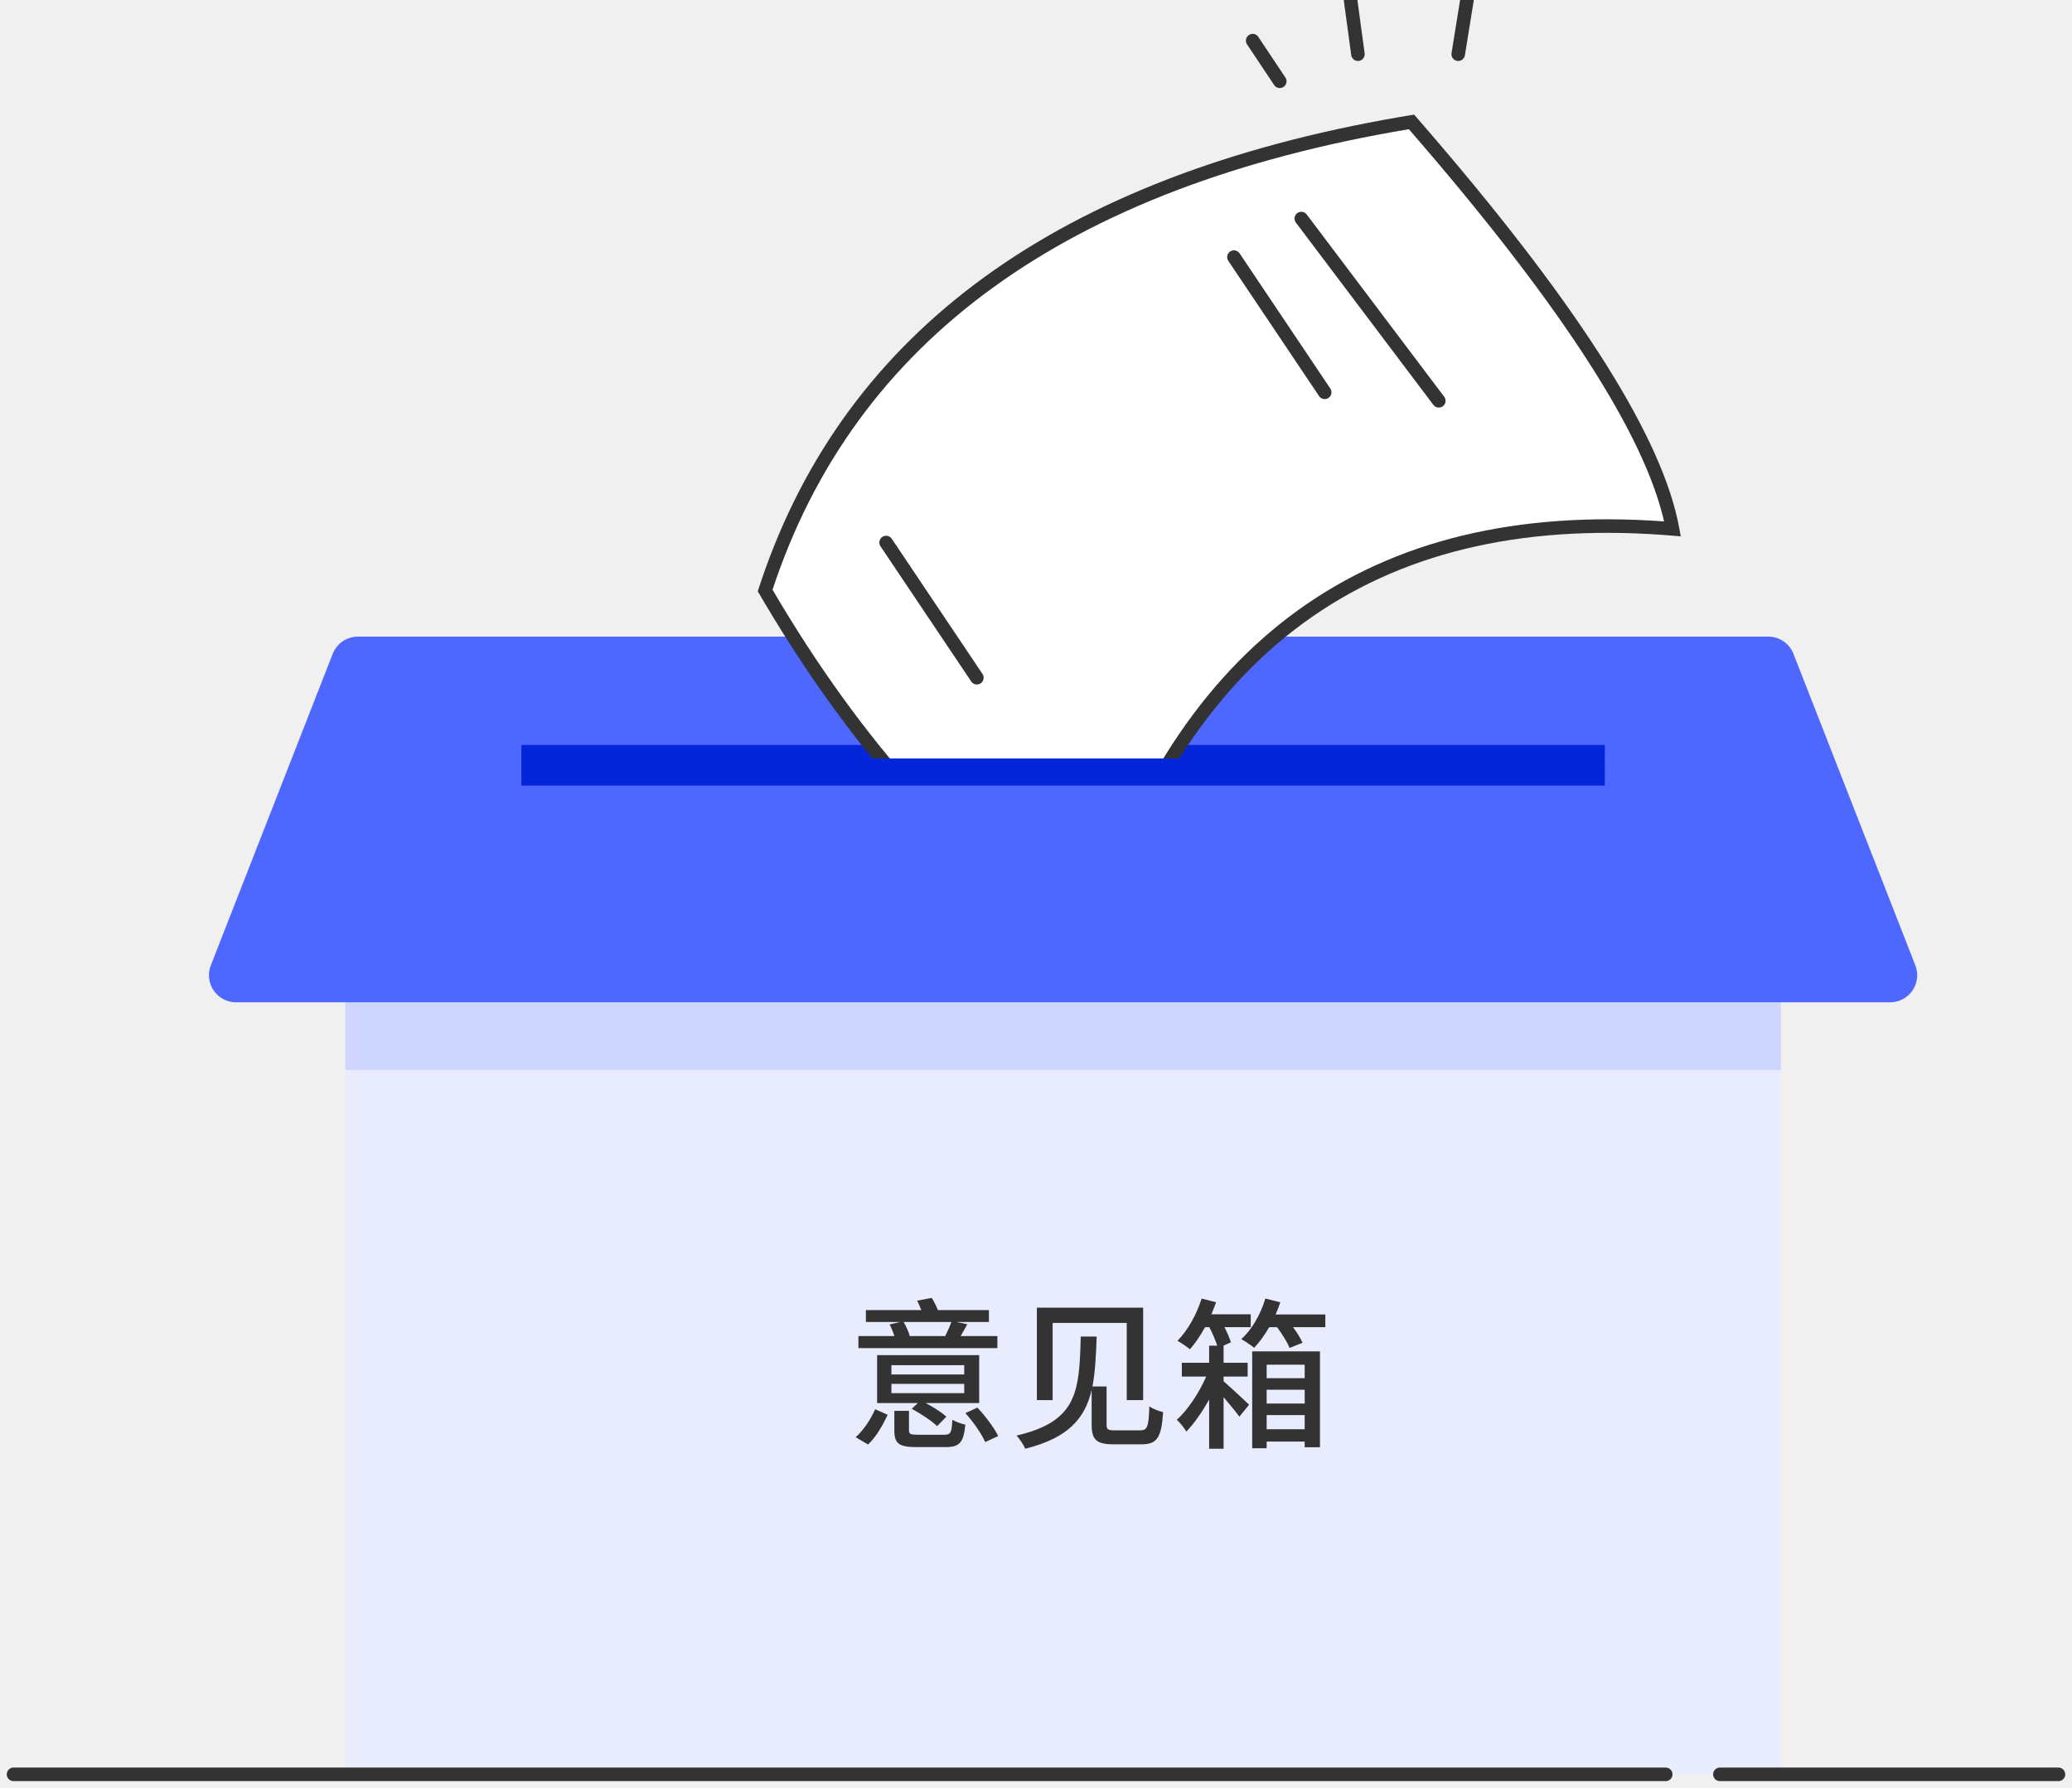
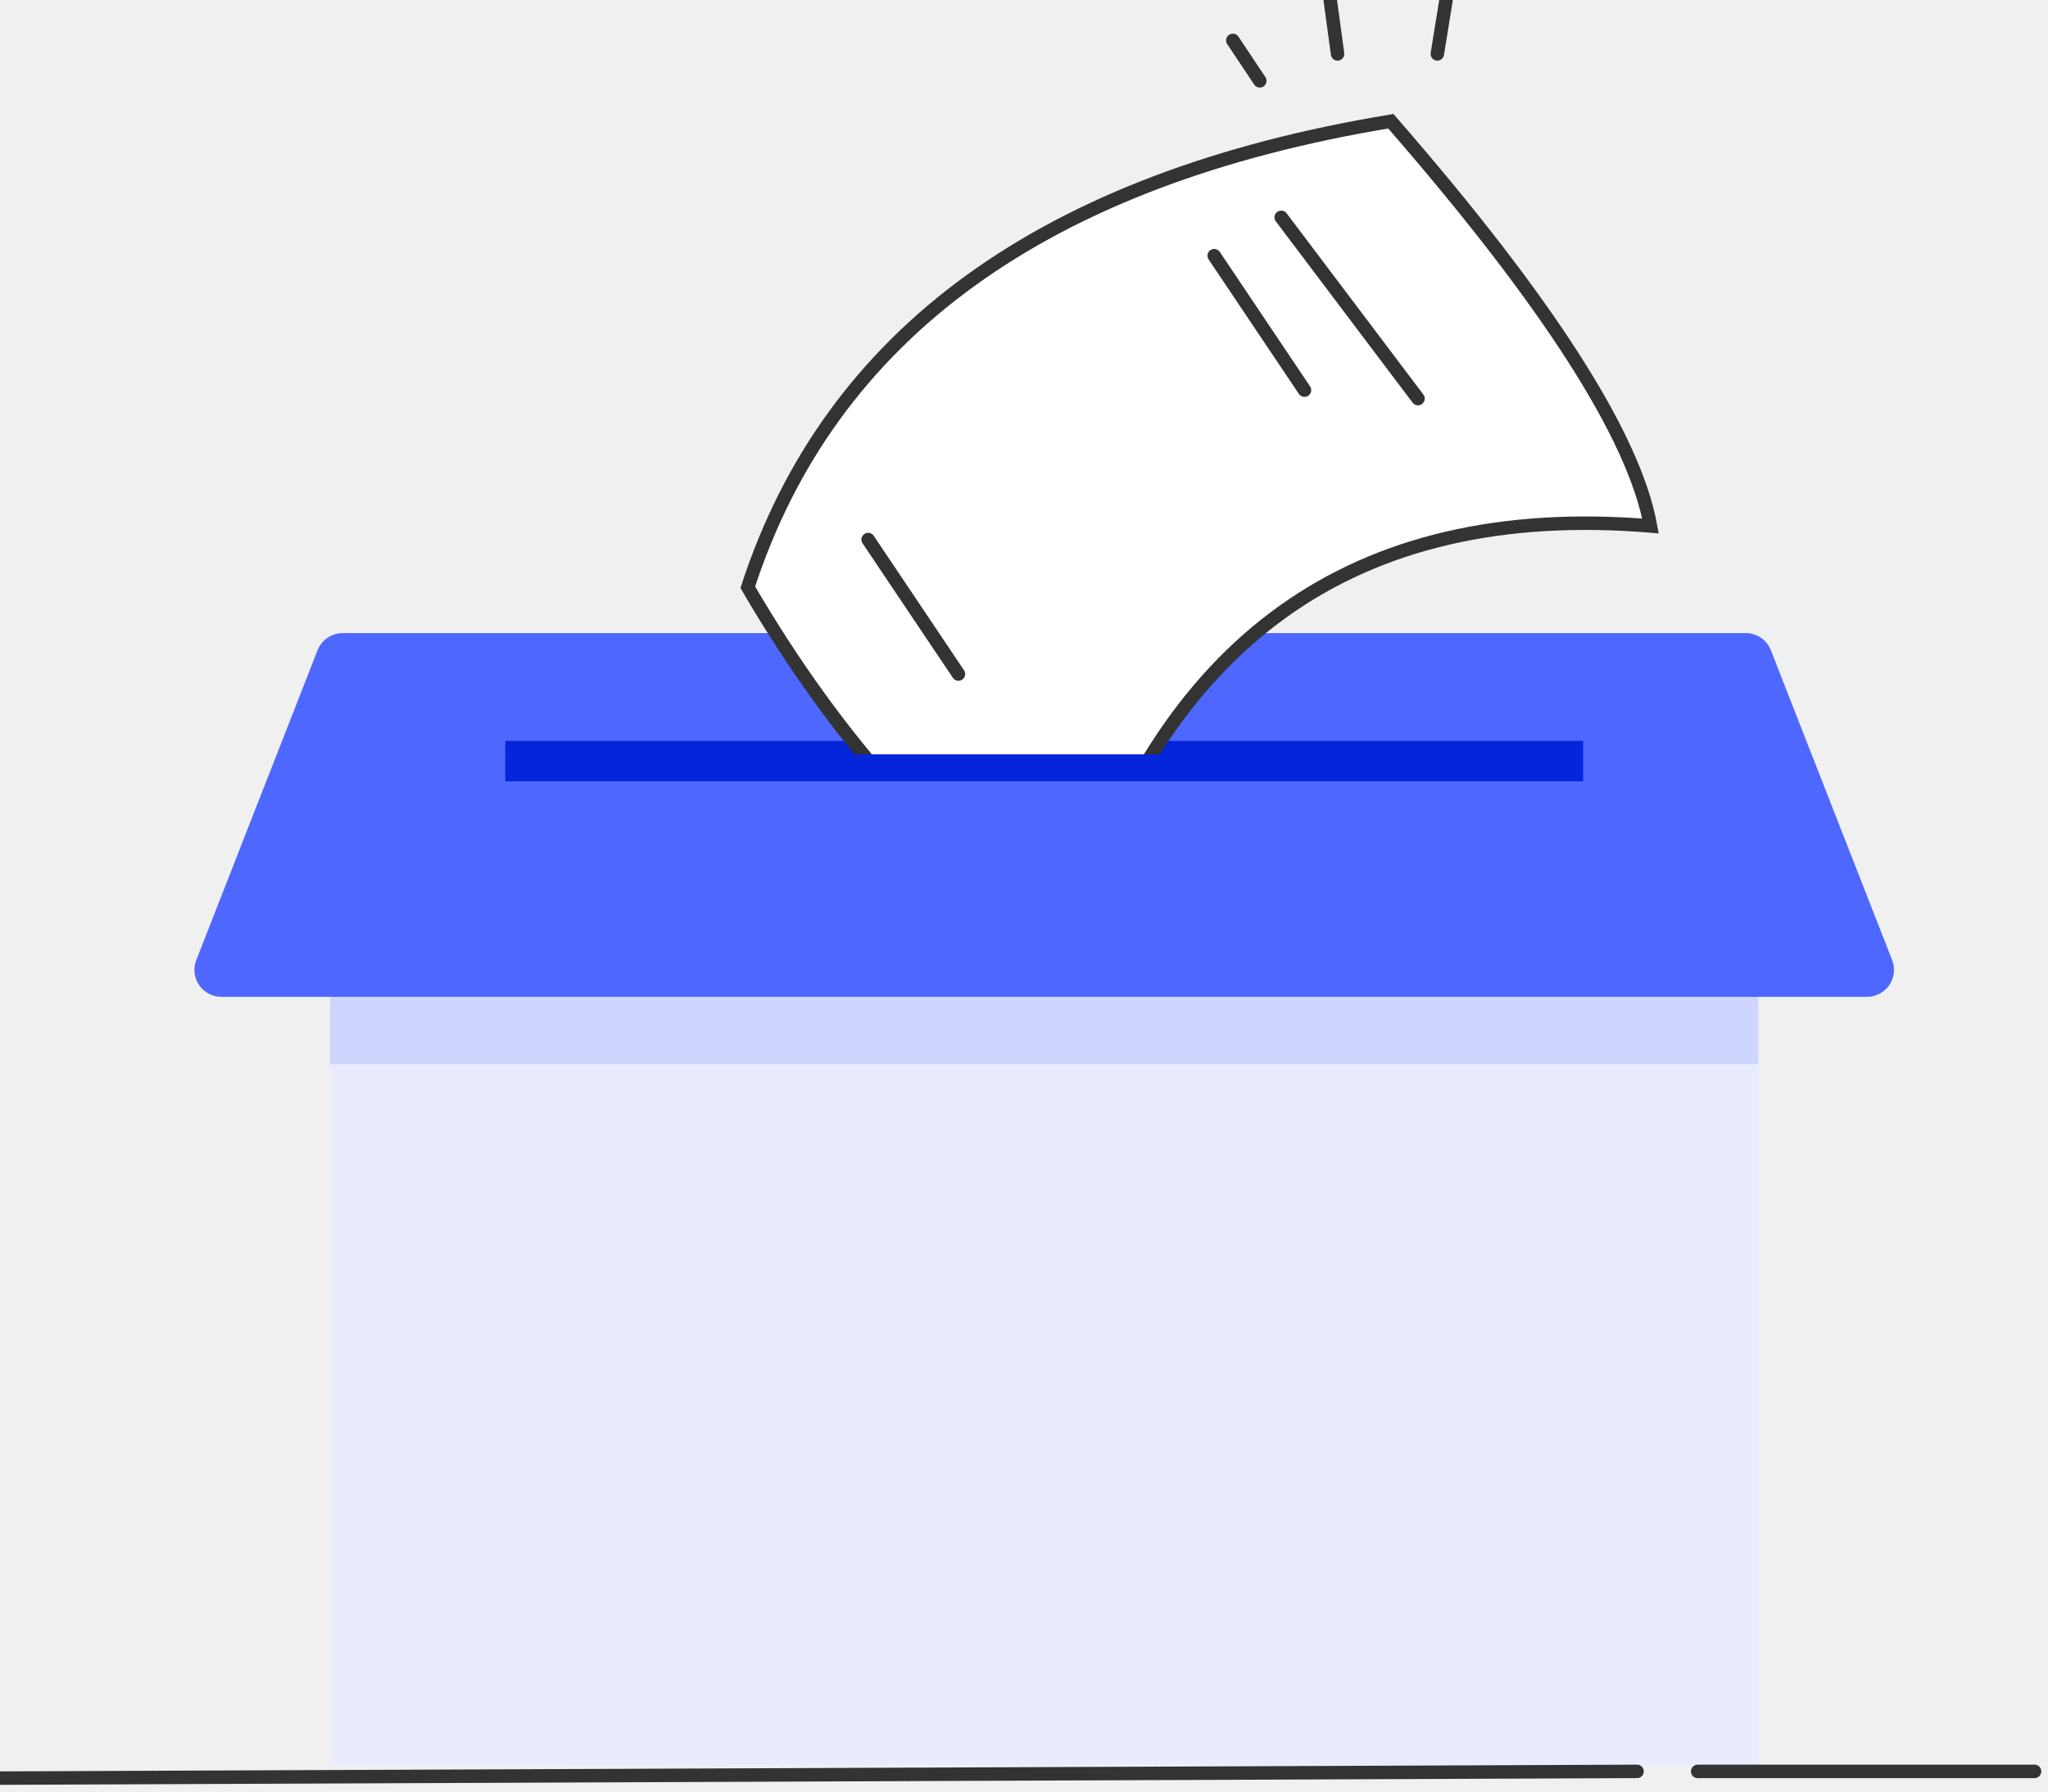
- <svg xmlns="http://www.w3.org/2000/svg" width="153px" height="132px" viewBox="0 0 153 132" version="1.1">
+ <svg xmlns="http://www.w3.org/2000/svg" width="152px" height="133px" viewBox="0 0 152 133" version="1.1">
  <g id="员工首页" stroke="none" stroke-width="1" fill="none" fill-rule="evenodd">
-     <g id="员工首页（三等份和二等分样式）" transform="translate(-1088, -3173)">
-       <g id="Group备份-16" transform="translate(824, 3098)">
-         <g id="编组-21" transform="translate(252, 75)">
+     <g id="员工首页（三等份和二等分样式）" transform="translate(-377, -3173)">
+       <g id="Group备份-8" transform="translate(229, 3098)">
+         <g id="编组-21" transform="translate(135, 75)">
          <rect id="矩形" fill="#E9ECFD" x="37.5" y="52" width="106" height="79" />
-           <path d="M82.252,97.6 C82.144,97.912 81.964,98.308 81.796,98.644 L79.18,98.644 C79.096,98.332 78.916,97.924 78.724,97.6 L82.252,97.6 Z M85.648,98.644 L82.936,98.644 L83.173,98.228 C83.254,98.083 83.338,97.93 83.428,97.768 L82.612,97.6 L85.024,97.6 L85.024,96.724 L81.256,96.724 C81.136,96.424 80.968,96.088 80.8,95.824 L79.72,96.028 C79.84,96.244 79.936,96.484 80.032,96.724 L75.94,96.724 L75.94,97.6 L78.496,97.6 L77.692,97.78 C77.824,98.044 77.956,98.356 78.04,98.644 L75.388,98.644 L75.388,99.532 L85.648,99.532 L85.648,98.644 Z M83.2,101.476 L77.824,101.476 L77.824,100.792 L83.2,100.792 L83.2,101.476 Z M83.2,102.856 L77.824,102.856 L77.824,102.172 L83.2,102.172 L83.2,102.856 Z M84.304,100.048 L76.768,100.048 L76.768,103.588 L79.78,103.588 L79.324,104.008 C79.984,104.368 80.812,104.908 81.196,105.292 L81.88,104.596 C81.544,104.284 80.932,103.888 80.356,103.588 L84.304,103.588 L84.304,100.048 Z M76.096,106.648 C76.708,106.084 77.2,105.196 77.548,104.452 L76.624,104.044 C76.312,104.752 75.784,105.58 75.184,106.108 L76.096,106.648 Z M81.724,105.928 L79.816,105.928 C79.228,105.928 79.12,105.88 79.12,105.58 L79.12,104.164 L78.04,104.164 L78.04,105.592 C78.04,106.576 78.364,106.84 79.708,106.84 L81.82,106.84 C82.852,106.84 83.152,106.516 83.284,105.184 C82.996,105.124 82.564,104.968 82.324,104.824 C82.276,105.796 82.192,105.928 81.724,105.928 Z M83.284,104.332 C83.872,104.98 84.496,105.88 84.748,106.468 L85.708,106.024 C85.42,105.424 84.772,104.56 84.172,103.924 L83.284,104.332 Z M89.728,97.672 L95.2,97.672 L95.2,103.372 L96.412,103.372 L96.412,96.544 L88.564,96.544 L88.564,103.372 L89.728,103.372 L89.728,97.672 Z M96.172,105.604 L94.384,105.604 L94.151,105.599 C93.814,105.58 93.727,105.503 93.714,105.252 L93.712,102.364 L92.668,102.364 C92.872,101.308 92.932,100.084 92.98,98.68 L91.804,98.68 L91.775,99.629 C91.649,103.058 91.219,105.029 87.064,105.988 C87.292,106.24 87.592,106.672 87.7,106.96 C90.88,106.168 92.104,104.74 92.608,102.628 L92.608,105.184 C92.608,106.324 92.992,106.636 94.264,106.636 L96.256,106.636 C97.444,106.636 97.756,106.168 97.888,104.26 C97.6,104.188 97.12,104.02 96.868,103.828 L96.854,104.203 C96.8,105.414 96.676,105.604 96.172,105.604 Z M102.352,101.632 L104.128,101.632 L104.128,100.612 L102.352,100.612 L102.352,99.352 L102.34,99.352 L102.892,99.1 C102.796,98.8 102.628,98.38 102.412,97.984 L104.356,97.984 L104.356,97.036 L101.452,97.036 C101.572,96.748 101.692,96.436 101.8,96.148 L100.732,95.872 C100.36,97.048 99.7,98.236 98.944,98.992 C99.208,99.136 99.664,99.448 99.868,99.616 C100.264,99.172 100.636,98.608 100.984,97.984 L101.296,97.984 C101.536,98.428 101.752,98.968 101.884,99.352 L101.284,99.352 L101.284,100.612 L99.268,100.612 L99.268,101.632 L101.068,101.632 C100.552,102.82 99.688,104.128 98.896,104.824 C99.148,105.04 99.436,105.424 99.604,105.688 C100.18,105.1 100.78,104.236 101.284,103.324 L101.284,106.96 L102.352,106.96 L102.352,103.156 L102.65,103.506 C102.997,103.917 103.329,104.325 103.516,104.596 L104.236,103.708 L103.541,103.057 C103.13,102.676 102.647,102.234 102.352,101.98 L102.352,101.632 Z M108.34,100.756 L108.34,101.752 L105.532,101.752 L105.532,100.756 L108.34,100.756 Z M105.532,103.624 L105.532,102.604 L108.34,102.604 L108.34,103.624 L105.532,103.624 Z M105.532,105.52 L105.532,104.476 L108.34,104.476 L108.34,105.52 L105.532,105.52 Z M104.464,106.924 L105.532,106.924 L105.532,106.432 L108.34,106.432 L108.34,106.852 L109.468,106.852 L109.468,99.772 L104.464,99.772 L104.464,106.924 Z M106.192,97.048 L109.864,97.048 L109.864,97.984 L107.476,97.984 C107.776,98.38 108.04,98.812 108.184,99.136 L107.224,99.52 C107.068,99.112 106.672,98.488 106.3,97.984 L105.724,97.984 C105.376,98.572 105.004,99.1 104.608,99.508 C104.392,99.328 103.924,99.016 103.66,98.872 C104.44,98.164 105.088,97.036 105.436,95.872 L106.54,96.148 C106.444,96.448 106.324,96.748 106.192,97.048 Z" id="意见箱" fill="#333333" fill-rule="nonzero" />
          <rect id="矩形备份-4" fill="#CED5FE" x="37.5" y="70" width="106" height="9" />
          <path d="M38.43,47 L142.57,47 C143.393,47 144.132,47.505 144.432,48.271 L153.432,71.271 C153.835,72.3 153.327,73.46 152.299,73.862 C152.066,73.953 151.819,74 151.57,74 L29.43,74 C28.326,74 27.43,73.105 27.43,72 C27.43,71.751 27.477,71.503 27.568,71.271 L36.568,48.271 C36.868,47.505 37.607,47 38.43,47 Z" id="矩形备份-3" fill="#4E68FF" />
          <rect id="矩形备份-6" fill="#0525DB" x="50.5" y="55" width="80" height="1" />
-           <g id="编组-20" transform="translate(68.5, 9)">
+           <g id="编组-20" transform="translate(68.5, 9)" stroke="#333333">
            <path d="M23.863,61 C30.594,38.542 44.973,28.224 67,30.045 C65.776,23.368 59.352,13.353 47.726,0 C22.027,4.249 6.119,15.781 0,34.597 C6.731,46.129 14.685,54.93 23.863,61 Z" id="路径-11" fill="#FFFFFF" />
-             <path d="M47.92,-0.539 L48.601,0.245 L49.59,1.395 C60.334,13.955 66.301,23.457 67.492,29.955 L67.61,30.597 L66.307,30.493 C44.889,28.947 30.939,39.13 24.342,61.144 L24.149,61.788 L23.587,61.417 C14.543,55.436 6.684,46.829 0.011,35.601 L-0.545,34.656 L-0.287,33.874 C5.966,15.386 21.714,3.971 46.879,-0.364 L47.92,-0.539 Z M47.532,0.539 C22.264,4.78 6.629,16.11 0.545,34.539 C7.077,45.679 14.756,54.234 23.581,60.21 C30.391,38.202 44.694,27.931 66.377,29.495 C64.945,23.167 58.994,13.882 48.527,1.691 L47.532,0.539 Z" id="路径-11备份" fill="#333333" fill-rule="nonzero" />
-             <line x1="39.591" y1="7.135" x2="49.742" y2="20.592" id="直线-2" stroke="#333333" stroke-linecap="round" />
-             <line x1="34.617" y1="9.982" x2="41.317" y2="19.964" id="直线-2备份" stroke="#333333" stroke-linecap="round" />
-             <line x1="8.933" y1="31.055" x2="15.633" y2="41.036" id="直线-2备份-2" stroke="#333333" stroke-linecap="round" />
+             <line x1="39.591" y1="7.135" x2="49.742" y2="20.592" id="直线-2" stroke-linecap="round" />
+             <line x1="34.617" y1="9.982" x2="41.317" y2="19.964" id="直线-2备份" stroke-linecap="round" />
+             <line x1="8.933" y1="31.055" x2="15.633" y2="41.036" id="直线-2备份-2" stroke-linecap="round" />
          </g>
          <rect id="矩形备份-5" fill="#4E68FF" x="50.5" y="57" width="80" height="16" rx="2" />
          <rect id="矩形" fill="#0525DB" x="50.5" y="56" width="80" height="2" />
-           <line x1="13" y1="131" x2="134.999" y2="131" id="直线" stroke="#333333" stroke-linecap="round" />
+           <line x1="13" y1="132" x2="134.5" y2="131.5" id="直线" stroke="#333333" stroke-linecap="round" />
          <line x1="104.5" y1="3" x2="106.5" y2="6" id="路径-16" stroke="#333333" stroke-linecap="round" />
          <line x1="111.728" y1="0" x2="112.272" y2="4" id="路径-16备份" stroke="#333333" stroke-linecap="round" />
          <line x1="120.323" y1="0" x2="119.677" y2="4" id="路径-16备份-2" stroke="#333333" stroke-linecap="round" />
-           <line x1="139" y1="131" x2="164" y2="131" id="直线备份-4" stroke="#333333" stroke-linecap="round" />
+           <line x1="139" y1="131.5" x2="164" y2="131.5" id="直线备份-4" stroke="#333333" stroke-linecap="round" />
        </g>
      </g>
    </g>
  </g>
</svg>
